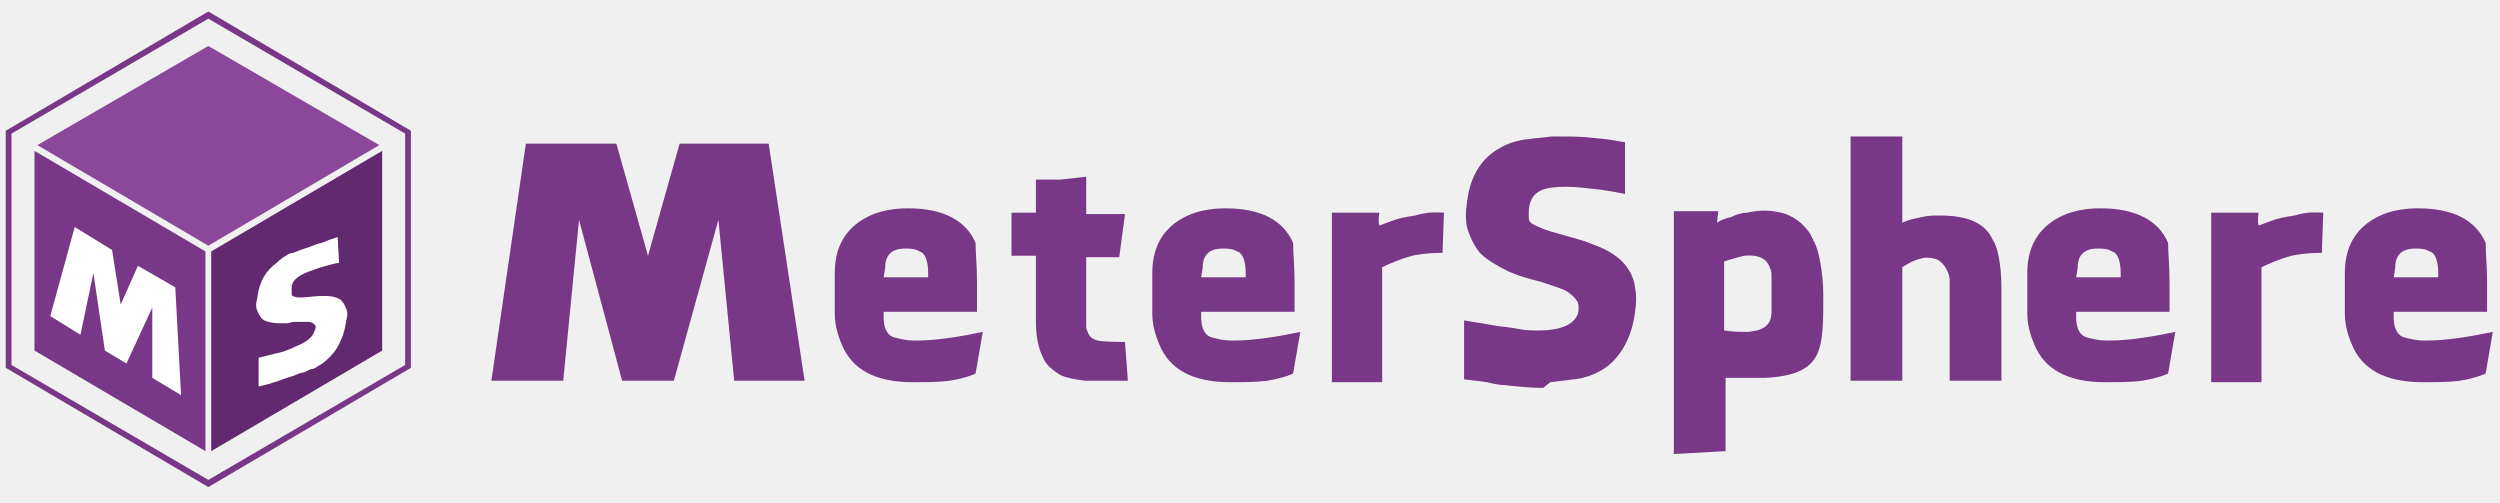
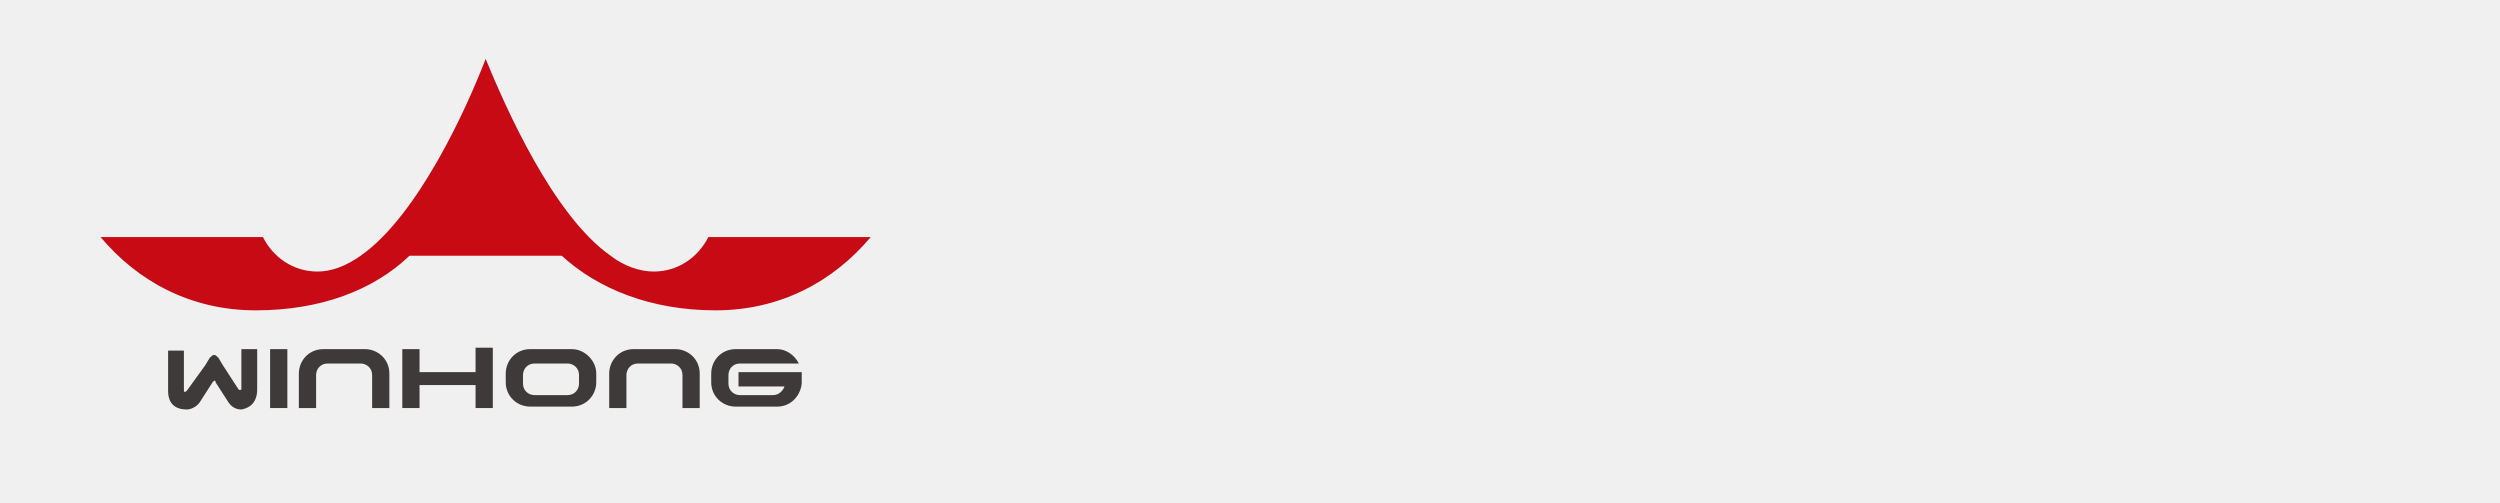
- <svg xmlns="http://www.w3.org/2000/svg" version="1.1" id="图层_1" x="0px" y="0px" viewBox="947.2 183.1 174 35" style="enable-background:new 947.2 183.1 174 35;" xml:space="preserve">
+ <svg xmlns="http://www.w3.org/2000/svg" version="1.1" id="图层_1" x="0px" y="0px" viewBox="0 0 174 35" style="enable-background:new 0 0 174 35;" xml:space="preserve">
  <style type="text/css">
- 	.st0{fill:#783887;}
- 	.st1{fill:#622870;}
- 	.st2{fill:#8B489B;}
- 	.st3{fill:#FFFFFF;}
+ 	.st0{fill-rule:evenodd;clip-rule:evenodd;fill:#3E3A39;}
+ 	.st1{fill-rule:evenodd;clip-rule:evenodd;fill:#C80A14;}
</style>
  <g>
-     <g id="XMLID_803_">
-       <path id="XMLID_829_" class="st0" d="M998.3,209.6l-1.1-11.2l-3.1,11.2h-3.6l-3-11.2l-1.1,11.2l-5,0l2.4-16.5h6.3l2.2,7.8l2.2-7.8    h6.2l2.5,16.5H998.3z" />
-       <path id="XMLID_826_" class="st0" d="M1015.2,202.7v2.1h-6.5l0,0.4c0,0.8,0.3,1.3,0.8,1.4c0.4,0.1,0.8,0.2,1.3,0.2h0.3    c1.3,0,3.1-0.3,4.5-0.6h0l-0.5,2.9c0,0-0.6,0.3-1.8,0.5c-0.8,0.1-1.6,0.1-2.6,0.1c-2.6,0-4.2-0.9-4.9-2.6    c-0.3-0.7-0.5-1.4-0.5-2.2v-2.8c0-2.1,1-3.4,2.7-4.1c0.8-0.3,1.6-0.4,2.4-0.4c2.4,0,4,0.8,4.7,2.4    C1015.1,200.7,1015.2,201.6,1015.2,202.7z M1011.8,202.1c0-0.8-0.2-1.4-0.6-1.5c-0.3-0.2-0.7-0.2-1-0.2c-1,0-1.4,0.5-1.4,1.4    l-0.1,0.6h3.1V202.1z" />
-       <path id="XMLID_823_" class="st0" d="M1037.3,202.7v2.1h-6.5l0,0.4c0,0.8,0.3,1.3,0.8,1.4c0.4,0.1,0.8,0.2,1.3,0.2h0.3    c1.3,0,3.1-0.3,4.5-0.6h0l-0.5,2.9c0,0-0.6,0.3-1.8,0.5c-0.8,0.1-1.6,0.1-2.6,0.1c-2.6,0-4.2-0.9-4.9-2.6    c-0.3-0.7-0.5-1.4-0.5-2.2v-2.8c0-2.1,1-3.4,2.7-4.1c0.8-0.3,1.6-0.4,2.4-0.4c2.4,0,4,0.8,4.7,2.4    C1037.2,200.7,1037.3,201.6,1037.3,202.7z M1033.9,202.1c0-0.8-0.2-1.4-0.6-1.5c-0.3-0.2-0.7-0.2-1-0.2c-1,0-1.4,0.5-1.4,1.4    l-0.1,0.6h3.1V202.1L1033.9,202.1z" />
-       <path id="XMLID_820_" class="st0" d="M1098.2,202.7v2.1h-6.5l0,0.4c0,0.8,0.3,1.3,0.8,1.4c0.4,0.1,0.8,0.2,1.3,0.2h0.3    c1.3,0,3.1-0.3,4.5-0.6h0l-0.5,2.9c0,0-0.6,0.3-1.8,0.5c-0.8,0.1-1.6,0.1-2.6,0.1c-2.6,0-4.2-0.9-4.9-2.6    c-0.3-0.7-0.5-1.4-0.5-2.2v-2.8c0-2.1,1-3.4,2.7-4.1c0.8-0.3,1.6-0.4,2.4-0.4c2.4,0,4,0.8,4.7,2.4    C1098.1,200.7,1098.2,201.6,1098.2,202.7z M1094.8,202.1c0-0.8-0.2-1.4-0.6-1.5c-0.3-0.2-0.7-0.2-1-0.2c-1,0-1.4,0.5-1.4,1.4    l-0.1,0.6h3.1V202.1z" />
-       <path id="XMLID_817_" class="st0" d="M1120.3,202.7v2.1h-6.5l0,0.4c0,0.8,0.3,1.3,0.8,1.4c0.4,0.1,0.8,0.2,1.3,0.2h0.3    c1.3,0,3.1-0.3,4.5-0.6h0l-0.5,2.9c0,0-0.6,0.3-1.8,0.5c-0.8,0.1-1.6,0.1-2.6,0.1c-2.6,0-4.2-0.9-4.9-2.6    c-0.3-0.7-0.5-1.4-0.5-2.2v-2.8c0-2.1,1-3.4,2.7-4.1c0.8-0.3,1.6-0.4,2.4-0.4c2.4,0,4,0.8,4.7,2.4    C1120.2,200.7,1120.3,201.6,1120.3,202.7z M1116.9,202.1c0-0.8-0.2-1.4-0.6-1.5c-0.3-0.2-0.7-0.2-1-0.2c-1,0-1.4,0.5-1.4,1.4    l-0.1,0.6h3.1V202.1z" />
-       <path id="XMLID_815_" class="st0" d="M1025.7,209.6h-2.1c-0.4,0-0.7,0-0.9,0c-0.7-0.1-1.3-0.2-1.7-0.4c-0.5-0.3-1-0.7-1.2-1.2    c-0.3-0.6-0.5-1.4-0.5-2.5l0-4.6h-1.7v-3h1.7v-2.3l1.7,0l1.8-0.2v2.6h2.7l-0.4,3h-2.3v4.4c0,0.1,0,0.2,0,0.3c0,0.2,0,0.3,0.1,0.5    c0.1,0.3,0.3,0.5,0.7,0.6c0.3,0.1,1.9,0.1,1.9,0.1L1025.7,209.6z" />
-       <path id="XMLID_813_" class="st0" d="M1047.7,197.9l-0.1,2.8c-0.3,0-1.2,0-2.1,0.2c-0.8,0.2-1.7,0.6-2.1,0.8v8h-3.5v-11.8h3.3    c0,0-0.1,0.6,0,0.9l0.8-0.3c0.5-0.2,1-0.3,1.7-0.4C1046.7,197.8,1047.3,197.9,1047.7,197.9z" />
-       <path id="XMLID_811_" class="st0" d="M1108.9,197.9l-0.1,2.8c-0.3,0-1.2,0-2.1,0.2c-0.8,0.2-1.7,0.6-2.1,0.8v8h-3.5v-11.8h3.3    c0,0-0.1,0.6,0,0.9l0.8-0.3c0.5-0.2,1-0.3,1.7-0.4C1107.9,197.8,1108.5,197.9,1108.9,197.9z" />
-       <path id="XMLID_809_" class="st0" d="M1054.6,210.1c-0.8,0-1.8-0.1-2.7-0.2c-0.4,0-0.8-0.1-1.2-0.2l-1.6-0.2l0-4.1l2.4,0.4    c0,0,1,0.1,1.4,0.2c0.5,0.1,1,0.1,1.4,0.1c1.5,0,2.4-0.4,2.7-1.1c0.1-0.3,0.1-0.6,0-0.9c-0.2-0.3-0.5-0.6-0.9-0.8    c-0.2-0.1-0.5-0.2-0.8-0.3l-0.9-0.3c-0.4-0.1-0.8-0.2-1.1-0.3c-0.4-0.1-0.8-0.3-1.1-0.4c-0.8-0.4-1.5-0.8-2-1.3    c-0.4-0.5-0.7-1.1-0.9-1.8c-0.1-0.5-0.1-1.1,0-1.7c0.2-1.8,1-3.1,2.3-3.8c0.5-0.3,1.1-0.5,1.8-0.6c0.3,0,0.6-0.1,0.9-0.1l0.9-0.1    h0.6c0.7,0,1.5,0,2.3,0.1l1,0.1l1.2,0.2l0,3.6c-0.5-0.1-1-0.2-1.7-0.3c-0.9-0.1-1.7-0.2-2.4-0.2c-1.6,0-2.2,0.3-2.5,1.1    c-0.1,0.3-0.1,0.6-0.1,0.9c0,0.4,0,0.5,0.7,0.8c0.2,0.1,0.5,0.2,0.8,0.3l2.1,0.6c0.4,0.1,0.8,0.3,1.1,0.4c0.8,0.3,1.4,0.7,1.8,1.1    c0.5,0.5,0.8,1.1,0.9,1.8c0.1,0.5,0.1,1.1,0,1.7c-0.2,1.8-1.1,3.4-2.4,4.1c-0.5,0.3-1.1,0.5-1.8,0.6c-0.3,0-0.6,0.1-0.9,0.1    l-0.8,0.1L1054.6,210.1L1054.6,210.1z" />
-       <path id="XMLID_806_" class="st0" d="M1063.6,197.8h3.2l-0.1,0.8c0.3-0.2,0.6-0.3,1-0.4c0.4-0.2,0.8-0.3,1.1-0.3    c0.9-0.2,1.8-0.2,2.7,0.1c0.5,0.2,1,0.5,1.4,1c0.2,0.2,0.3,0.4,0.4,0.6l0.1,0.2c0,0.1,0.1,0.1,0.1,0.2c0.2,0.4,0.3,0.9,0.4,1.4    c0.1,0.6,0.2,1.3,0.2,2.2v0.7c0,1.8-0.1,2.7-0.4,3.4c-0.5,1.1-1.6,1.6-3.7,1.7c-0.3,0-0.7,0-1.2,0l-0.8,0c-0.3,0-0.5,0-0.7,0v5.1    l-3.6,0.2V197.8L1063.6,197.8z M1067.2,206.1c0.7,0.1,1.1,0.1,1.7,0.1l0.6-0.1c0.7-0.2,1-0.6,1-1.3v-2.3c0-0.3,0-0.6-0.1-0.7    c-0.2-0.7-0.8-1-1.8-0.9l-0.4,0.1l-0.7,0.2l-0.3,0.1L1067.2,206.1L1067.2,206.1z" />
-       <path id="XMLID_804_" class="st0" d="M1086.5,203.2v6.4h-3.6v-7c0-0.4-0.3-1.1-0.8-1.4c-0.4-0.2-1-0.2-1.2-0.1    c-0.5,0.1-1,0.4-1.3,0.6v7.9h-3.6v-17l3.6,0v6c0.4-0.2,0.9-0.3,1.4-0.4c0.4-0.1,0.8-0.1,1.2-0.1c2.1,0,3.2,0.6,3.7,1.7    C1086.2,200.2,1086.5,201.4,1086.5,203.2z" />
+     <g>
+       <path class="st0" d="M18.8,24.3H20v4.1h-1.2V24.3z" />
+       <path class="st0" d="M33.1,24.3v1.6h-3.9v-1.6H28v4.1h1.2v-1.6h3.9v1.6h1.2v-1.6v-1v-1.6h-1.2V24.3z" />
+       <path class="st0" d="M22,28.4v-2.3c0-0.4,0.3-0.8,0.8-0.8h2.3c0.4,0,0.8,0.3,0.8,0.8v2.3h1.2V26c0-1-0.8-1.7-1.7-1.7h-2.9    c-1,0-1.7,0.8-1.7,1.7v2.4H22z" />
+       <path class="st0" d="M43.6,28.4v-2.3c0-0.4,0.3-0.8,0.8-0.8h2.3c0.4,0,0.8,0.3,0.8,0.8v2.3h1.2V26c0-1-0.8-1.7-1.7-1.7h-2.9    c-1,0-1.7,0.8-1.7,1.7v2.4H43.6z" />
+       <path class="st0" d="M39.8,24.3h-2.9c-1,0-1.7,0.8-1.7,1.7v0.1v0.2v0.3c0,1,0.8,1.7,1.7,1.7h2.9c1,0,1.7-0.8,1.7-1.7v-0.3v-0.2V26    C41.5,25.1,40.7,24.3,39.8,24.3z M40.3,26.4v0.3c0,0.4-0.3,0.8-0.8,0.8h-2.3c-0.4,0-0.8-0.3-0.8-0.8v-0.3v-0.2v-0.1    c0-0.4,0.3-0.8,0.8-0.8h2.3c0.4,0,0.8,0.3,0.8,0.8v0.1V26.4z" />
+       <path class="st0" d="M17.9,27.1v-2.8h-1.1l0,0l0,0V27v0.1c0,0-0.1,0.1-0.2,0l-1.1-1.7l-0.3-0.5c-0.1-0.1-0.2-0.2-0.3-0.2    s-0.2,0.1-0.3,0.2l-0.3,0.5L13,27.2c-0.1,0.1-0.2,0.1-0.2,0s0-0.1,0-0.1v-2.7l0,0l0,0h-1.1v2.8l0,0c0,0.9,0.5,1.3,1.3,1.3    c0.3,0,0.7-0.2,0.9-0.5l0.9-1.4l0.1-0.1c0.1,0,0.1,0,0.1,0.1l0.9,1.4c0.2,0.3,0.5,0.5,0.9,0.5C17.4,28.4,17.9,28,17.9,27.1z" />
+       <path class="st0" d="M55.8,25.9h-4.4v1h3.2c-0.1,0.3-0.4,0.6-0.8,0.6h-2.3c-0.4,0-0.8-0.3-0.8-0.8v-0.3v-0.3    c0-0.4,0.3-0.8,0.8-0.8h0.2h2.1h1.8c-0.3-0.6-0.9-1-1.5-1h-2.9c-1,0-1.7,0.8-1.7,1.7v0.1v0.2v0.3c0,1,0.8,1.7,1.7,1.7h2.9    c0.9,0,1.6-0.7,1.7-1.6V25.9L55.8,25.9z" />
    </g>
-     <g id="XMLID_799_">
-       <path id="XMLID_800_" class="st0" d="M961.7,184.4l13.7,8v16.1l-13.7,8l-13.7-8v-16.1L961.7,184.4 M961.7,183.9l-14.1,8.3v16.5    l14.1,8.3l14.1-8.3v-16.5L961.7,183.9L961.7,183.9z" />
-     </g>
-     <g id="XMLID_796_">
-       <polygon id="XMLID_64_" class="st1" points="961.9,200.6 973.8,193.6 973.8,207.5 961.9,214.5   " />
-     </g>
-     <polygon id="XMLID_795_" class="st2" points="949.8,193.2 961.7,186.3 973.6,193.2 961.7,200.2  " />
-     <g id="XMLID_792_">
-       <polygon id="XMLID_65_" class="st0" points="949.6,207.5 949.6,193.6 961.5,200.6 961.5,214.5   " />
-     </g>
-     <g id="XMLID_789_">
-       <path id="XMLID_790_" class="st3" d="M957.8,209.4v-4.9l-1.8,3.9l-1.5-0.9l-0.8-5.4l-0.9,4.3l-2.1-1.3l1.7-6.2l2.6,1.6l0.6,3.8    l1.2-2.7l2.6,1.5l0.4,7.5L957.8,209.4z" />
-     </g>
-     <g id="XMLID_786_">
-       <path id="XMLID_787_" class="st3" d="M968,209.1c-0.4,0.2-0.9,0.3-1.4,0.5c-0.2,0.1-0.4,0.1-0.6,0.2l-0.8,0.2l0-2l1.2-0.3    c0,0,0.5-0.1,0.7-0.2c0.3-0.1,0.5-0.2,0.7-0.3c0.8-0.3,1.2-0.7,1.3-1.1c0.1-0.2,0.1-0.3,0-0.4c-0.1-0.1-0.2-0.2-0.5-0.2    c-0.1,0-0.2,0-0.4,0l-0.5,0c-0.2,0-0.4,0.1-0.5,0.1c-0.2,0-0.4,0-0.6,0c-0.4,0-0.8-0.1-1-0.2c-0.2-0.1-0.4-0.4-0.5-0.7    c-0.1-0.2-0.1-0.5,0-0.8c0.1-0.9,0.4-1.7,1.1-2.3c0.3-0.2,0.5-0.5,0.9-0.7c0.1-0.1,0.3-0.2,0.5-0.2l0.5-0.2l0.3-0.1    c0.4-0.1,0.7-0.3,1.2-0.4l0.5-0.2l0.6-0.2l0.1,1.8c-0.2,0-0.5,0.1-0.9,0.2c-0.4,0.1-0.9,0.3-1.2,0.4c-0.8,0.3-1.1,0.6-1.2,1    c0,0.2,0,0.3,0,0.5c0,0.2,0,0.2,0.4,0.3c0.1,0,0.3,0,0.4,0l1.1-0.1c0.2,0,0.4,0,0.5,0c0.4,0,0.7,0.1,0.9,0.2    c0.2,0.1,0.4,0.4,0.5,0.7c0.1,0.2,0.1,0.5,0,0.8c-0.1,0.9-0.5,1.9-1.1,2.5c-0.2,0.2-0.5,0.5-0.9,0.7c-0.1,0.1-0.3,0.2-0.5,0.2    l-0.4,0.2L968,209.1z" />
-     </g>
+     <path class="st1" d="M49.3,16.5c-0.7,1.4-2.1,2.4-3.8,2.4c-1,0-2.1-0.4-3-1.1c-4-2.8-7.3-10.3-8.7-13.7c-1.3,3.4-4.7,10.9-8.7,13.7   c-1,0.7-2,1.1-3,1.1c-1.7,0-3.1-1-3.8-2.4H7c2.6,3.1,6.3,5.1,10.8,5.1s8.2-1.4,10.7-3.8h5.3h5.3c2.5,2.3,6.2,3.8,10.7,3.8   s8.2-2,10.8-5.1H49.3z" />
  </g>
</svg>
